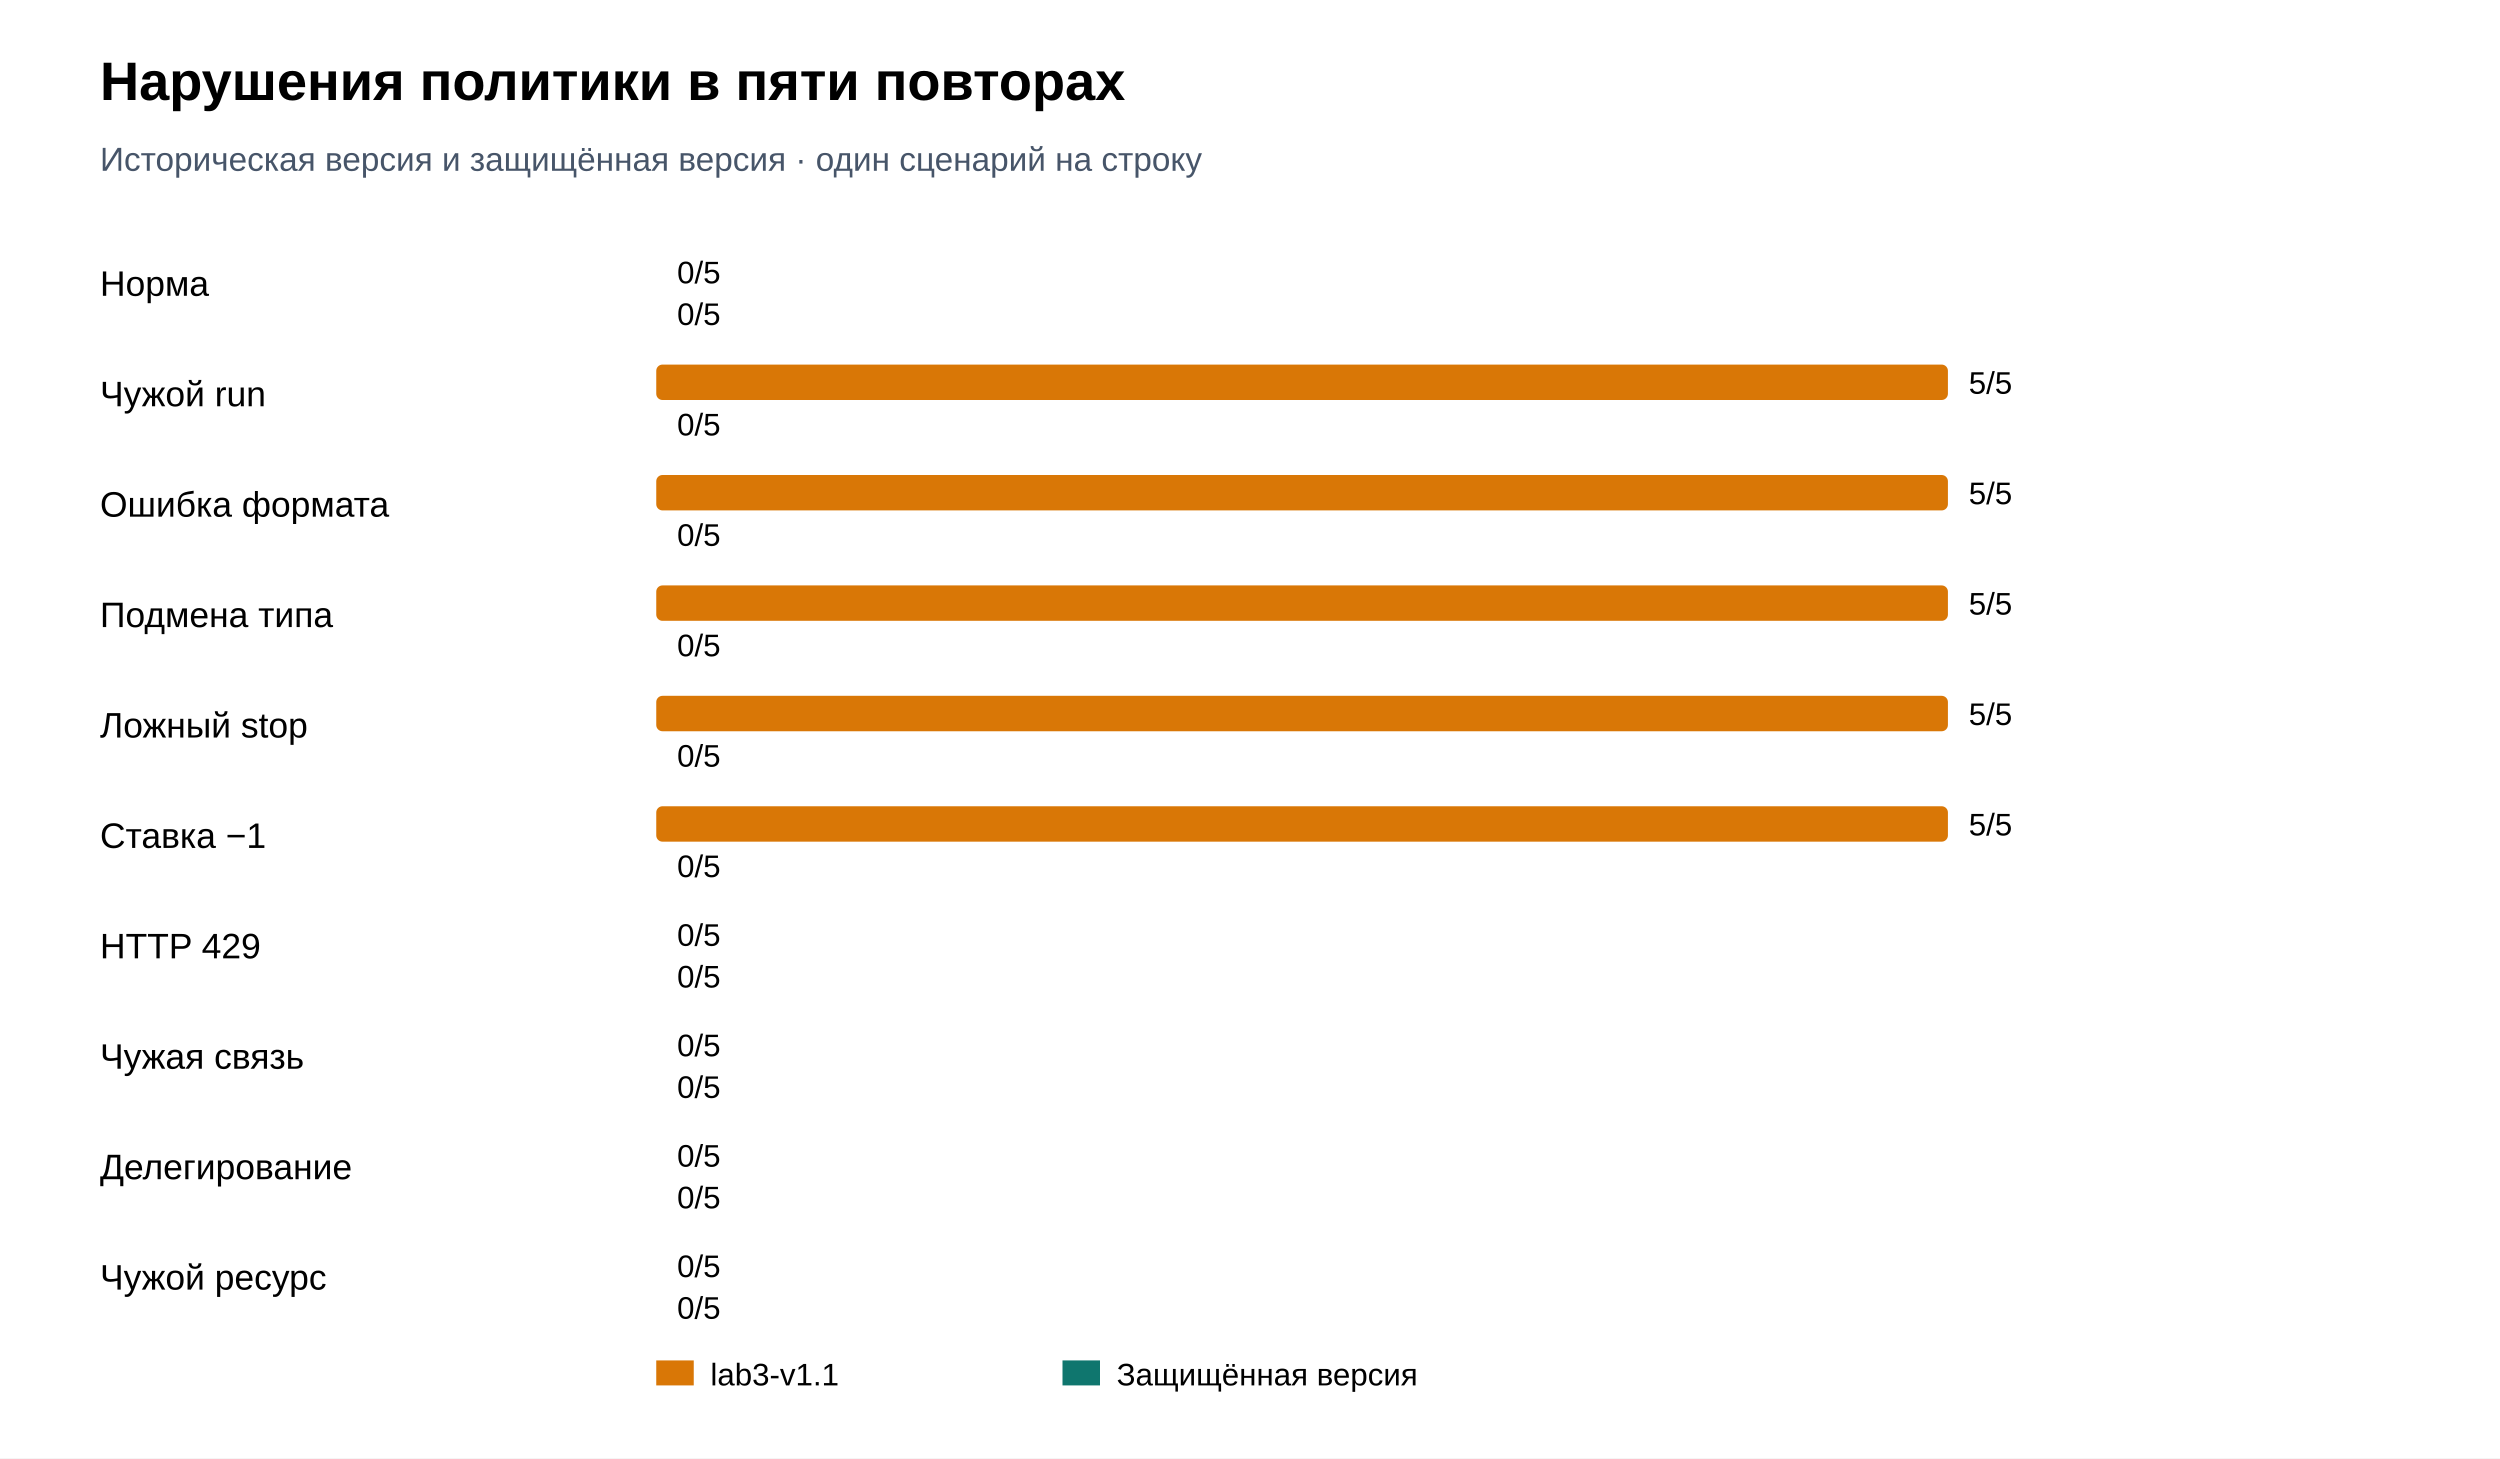
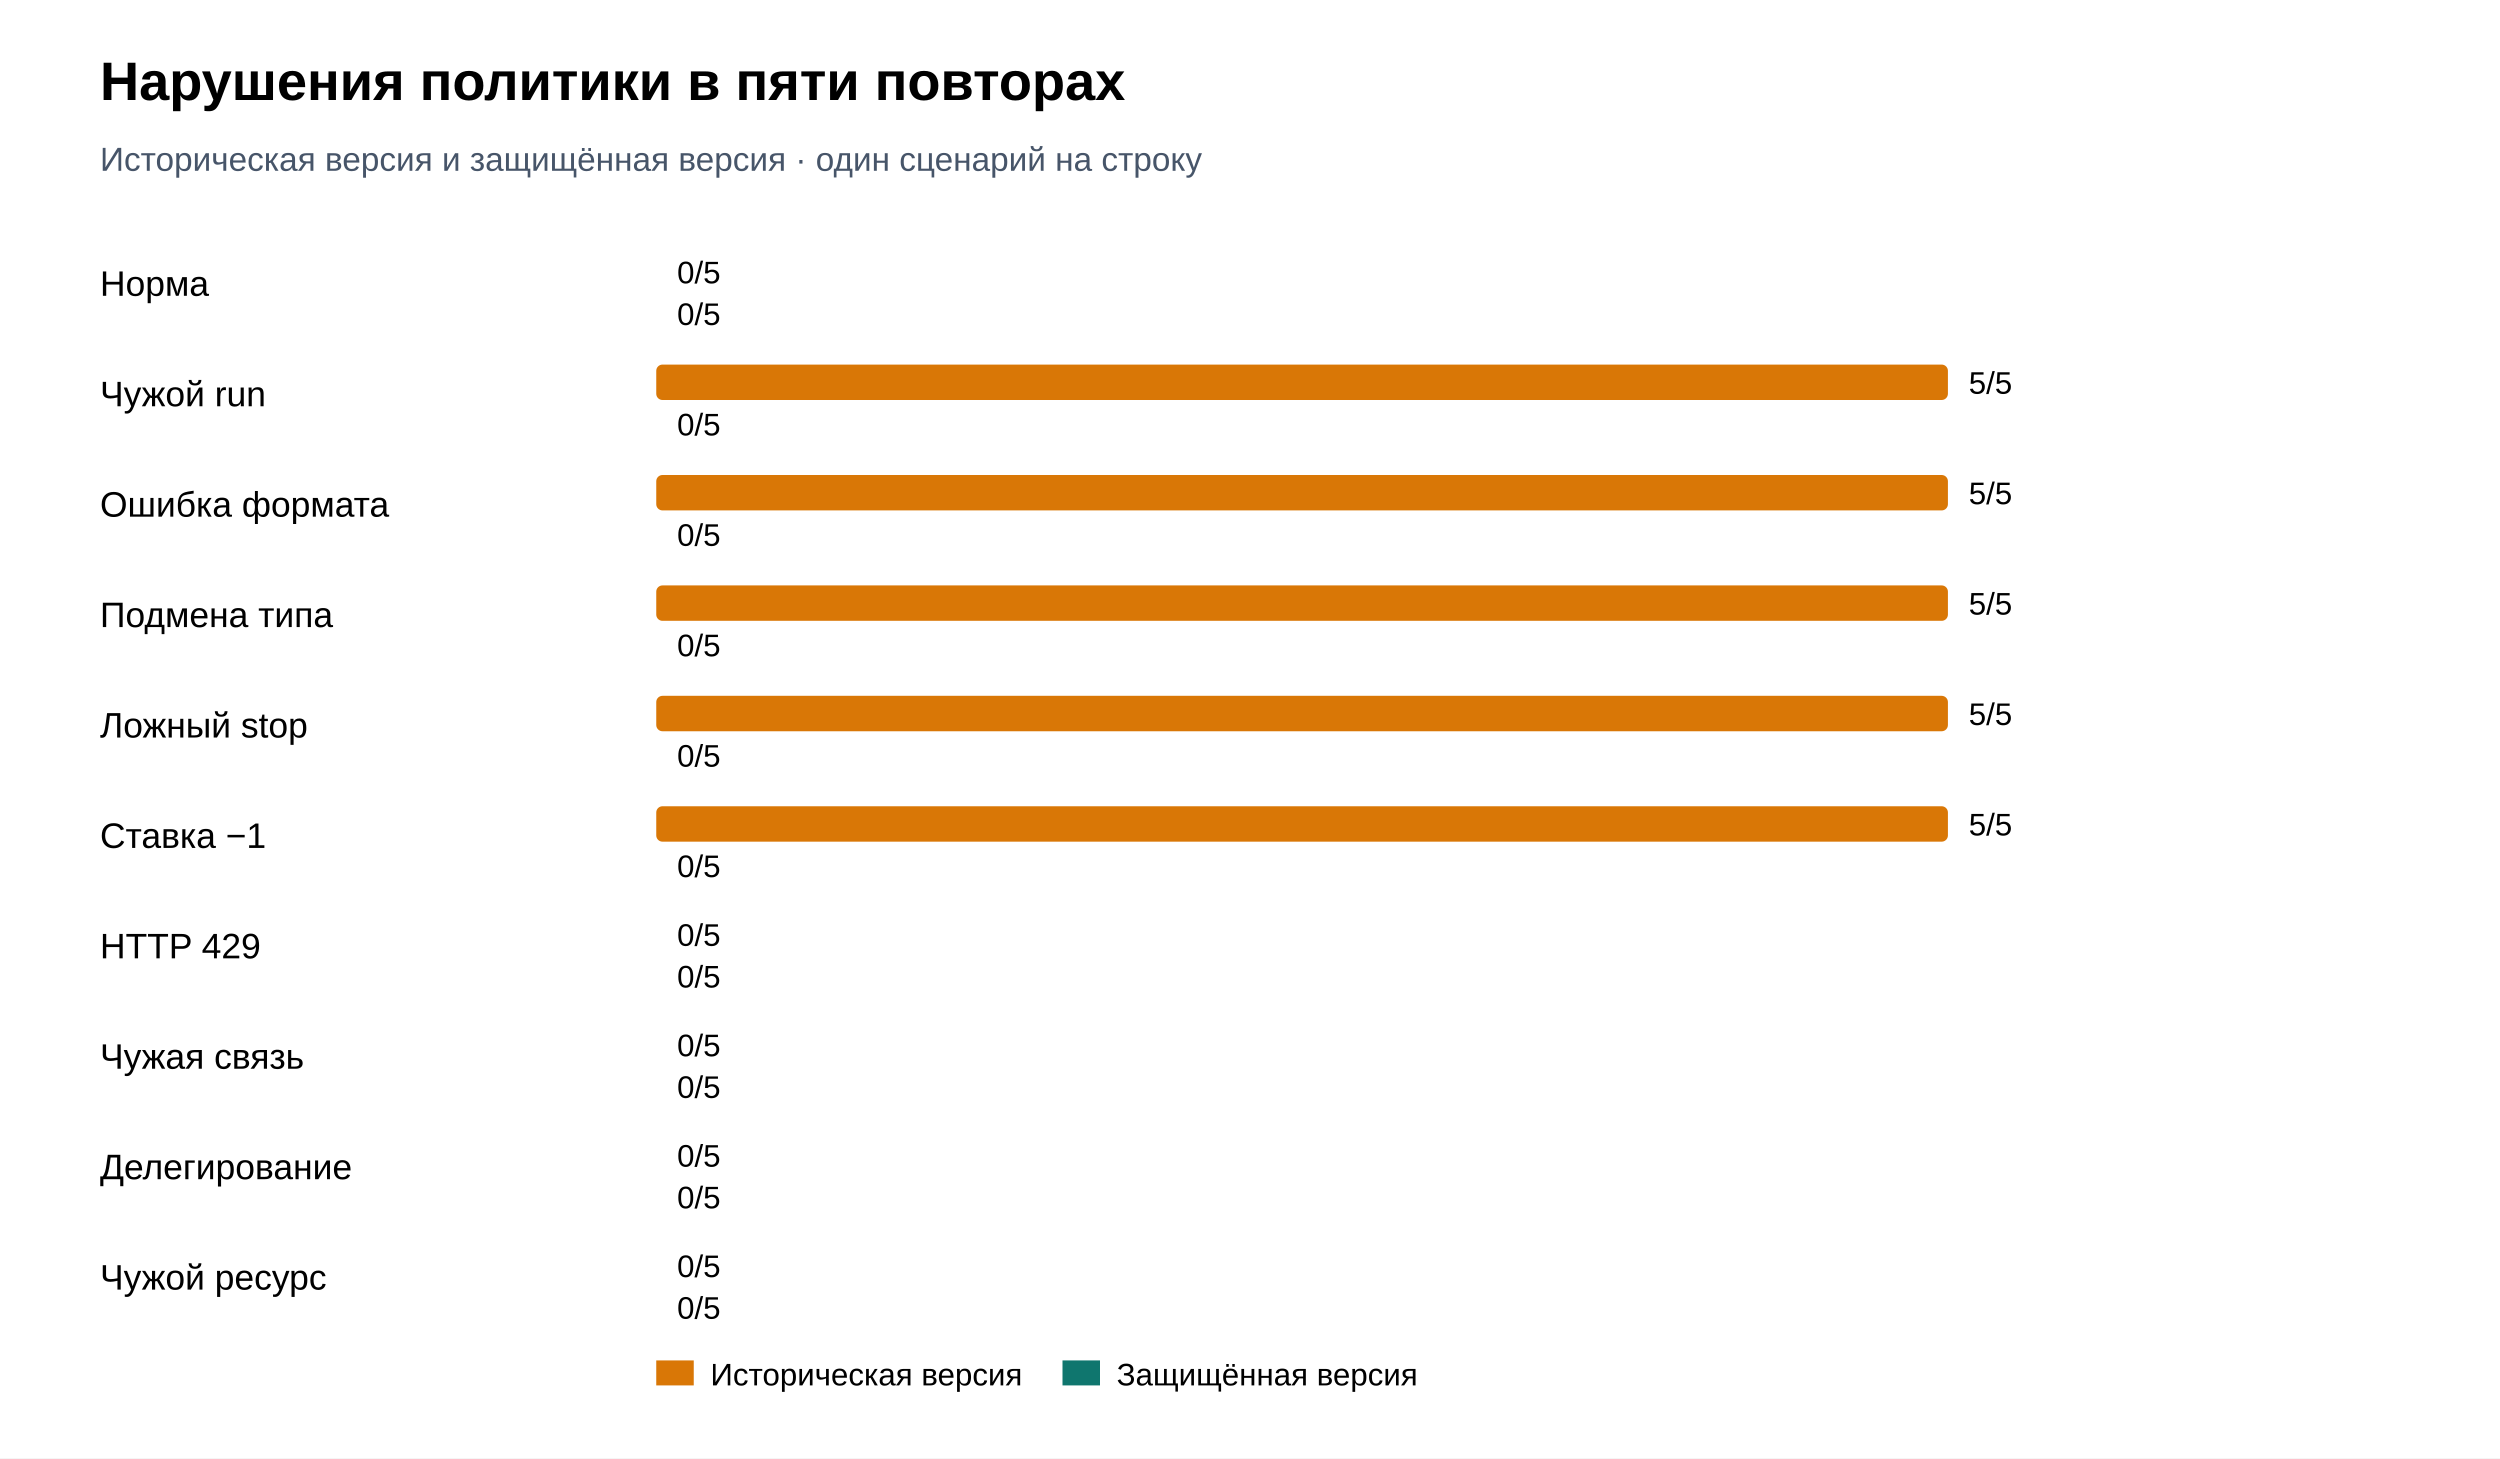
<svg xmlns="http://www.w3.org/2000/svg" width="1200" height="700" viewBox="0 0 1200 700">
  <rect width="1200" height="700" fill="white" />
  <text x="48" y="48" font-family="Arial" font-size="26" font-weight="bold">Нарушения политики в пяти повторах</text>
  <text x="48" y="82" font-family="Arial" font-size="16" fill="#475569">Историческая версия и защищённая версия · один сценарий на строку</text>
  <text x="48" y="142" font-family="Arial" font-size="17">Норма</text>
  <rect x="315" y="122" width="0.0" height="17" rx="3" fill="#d97706" />
  <text x="325.0" y="136" font-family="Arial" font-size="15">0/5</text>
  <rect x="315" y="142" width="0.0" height="17" rx="3" fill="#0f766e" />
  <text x="325.0" y="156" font-family="Arial" font-size="15">0/5</text>
  <text x="48" y="195" font-family="Arial" font-size="17">Чужой run</text>
  <rect x="315" y="175" width="620.0" height="17" rx="3" fill="#d97706" />
  <text x="945.0" y="189" font-family="Arial" font-size="15">5/5</text>
  <rect x="315" y="195" width="0.0" height="17" rx="3" fill="#0f766e" />
  <text x="325.0" y="209" font-family="Arial" font-size="15">0/5</text>
  <text x="48" y="248" font-family="Arial" font-size="17">Ошибка формата</text>
  <rect x="315" y="228" width="620.0" height="17" rx="3" fill="#d97706" />
  <text x="945.0" y="242" font-family="Arial" font-size="15">5/5</text>
  <rect x="315" y="248" width="0.0" height="17" rx="3" fill="#0f766e" />
  <text x="325.0" y="262" font-family="Arial" font-size="15">0/5</text>
  <text x="48" y="301" font-family="Arial" font-size="17">Подмена типа</text>
  <rect x="315" y="281" width="620.0" height="17" rx="3" fill="#d97706" />
  <text x="945.0" y="295" font-family="Arial" font-size="15">5/5</text>
  <rect x="315" y="301" width="0.0" height="17" rx="3" fill="#0f766e" />
  <text x="325.0" y="315" font-family="Arial" font-size="15">0/5</text>
  <text x="48" y="354" font-family="Arial" font-size="17">Ложный stop</text>
  <rect x="315" y="334" width="620.0" height="17" rx="3" fill="#d97706" />
  <text x="945.0" y="348" font-family="Arial" font-size="15">5/5</text>
  <rect x="315" y="354" width="0.0" height="17" rx="3" fill="#0f766e" />
  <text x="325.0" y="368" font-family="Arial" font-size="15">0/5</text>
  <text x="48" y="407" font-family="Arial" font-size="17">Ставка −1</text>
  <rect x="315" y="387" width="620.0" height="17" rx="3" fill="#d97706" />
  <text x="945.0" y="401" font-family="Arial" font-size="15">5/5</text>
  <rect x="315" y="407" width="0.0" height="17" rx="3" fill="#0f766e" />
  <text x="325.0" y="421" font-family="Arial" font-size="15">0/5</text>
  <text x="48" y="460" font-family="Arial" font-size="17">HTTP 429</text>
  <rect x="315" y="440" width="0.0" height="17" rx="3" fill="#d97706" />
  <text x="325.0" y="454" font-family="Arial" font-size="15">0/5</text>
  <rect x="315" y="460" width="0.0" height="17" rx="3" fill="#0f766e" />
  <text x="325.0" y="474" font-family="Arial" font-size="15">0/5</text>
  <text x="48" y="513" font-family="Arial" font-size="17">Чужая связь</text>
  <rect x="315" y="493" width="0.0" height="17" rx="3" fill="#d97706" />
  <text x="325.0" y="507" font-family="Arial" font-size="15">0/5</text>
  <rect x="315" y="513" width="0.0" height="17" rx="3" fill="#0f766e" />
  <text x="325.0" y="527" font-family="Arial" font-size="15">0/5</text>
  <text x="48" y="566" font-family="Arial" font-size="17">Делегирование</text>
  <rect x="315" y="546" width="0.0" height="17" rx="3" fill="#d97706" />
  <text x="325.0" y="560" font-family="Arial" font-size="15">0/5</text>
  <rect x="315" y="566" width="0.0" height="17" rx="3" fill="#0f766e" />
  <text x="325.0" y="580" font-family="Arial" font-size="15">0/5</text>
  <text x="48" y="619" font-family="Arial" font-size="17">Чужой ресурс</text>
  <rect x="315" y="599" width="0.0" height="17" rx="3" fill="#d97706" />
  <text x="325.0" y="613" font-family="Arial" font-size="15">0/5</text>
  <rect x="315" y="619" width="0.0" height="17" rx="3" fill="#0f766e" />
  <text x="325.0" y="633" font-family="Arial" font-size="15">0/5</text>
  <rect x="315" y="653" width="18" height="12" fill="#d97706" />
-   <text x="341" y="665" font-family="Arial" font-size="15">lab3-v1.1</text>
+   <text x="341" y="665" font-family="Arial" font-size="15">Историческая версия</text>
  <rect x="510" y="653" width="18" height="12" fill="#0f766e" />
  <text x="536" y="665" font-family="Arial" font-size="15">Защищённая версия</text>
</svg>
